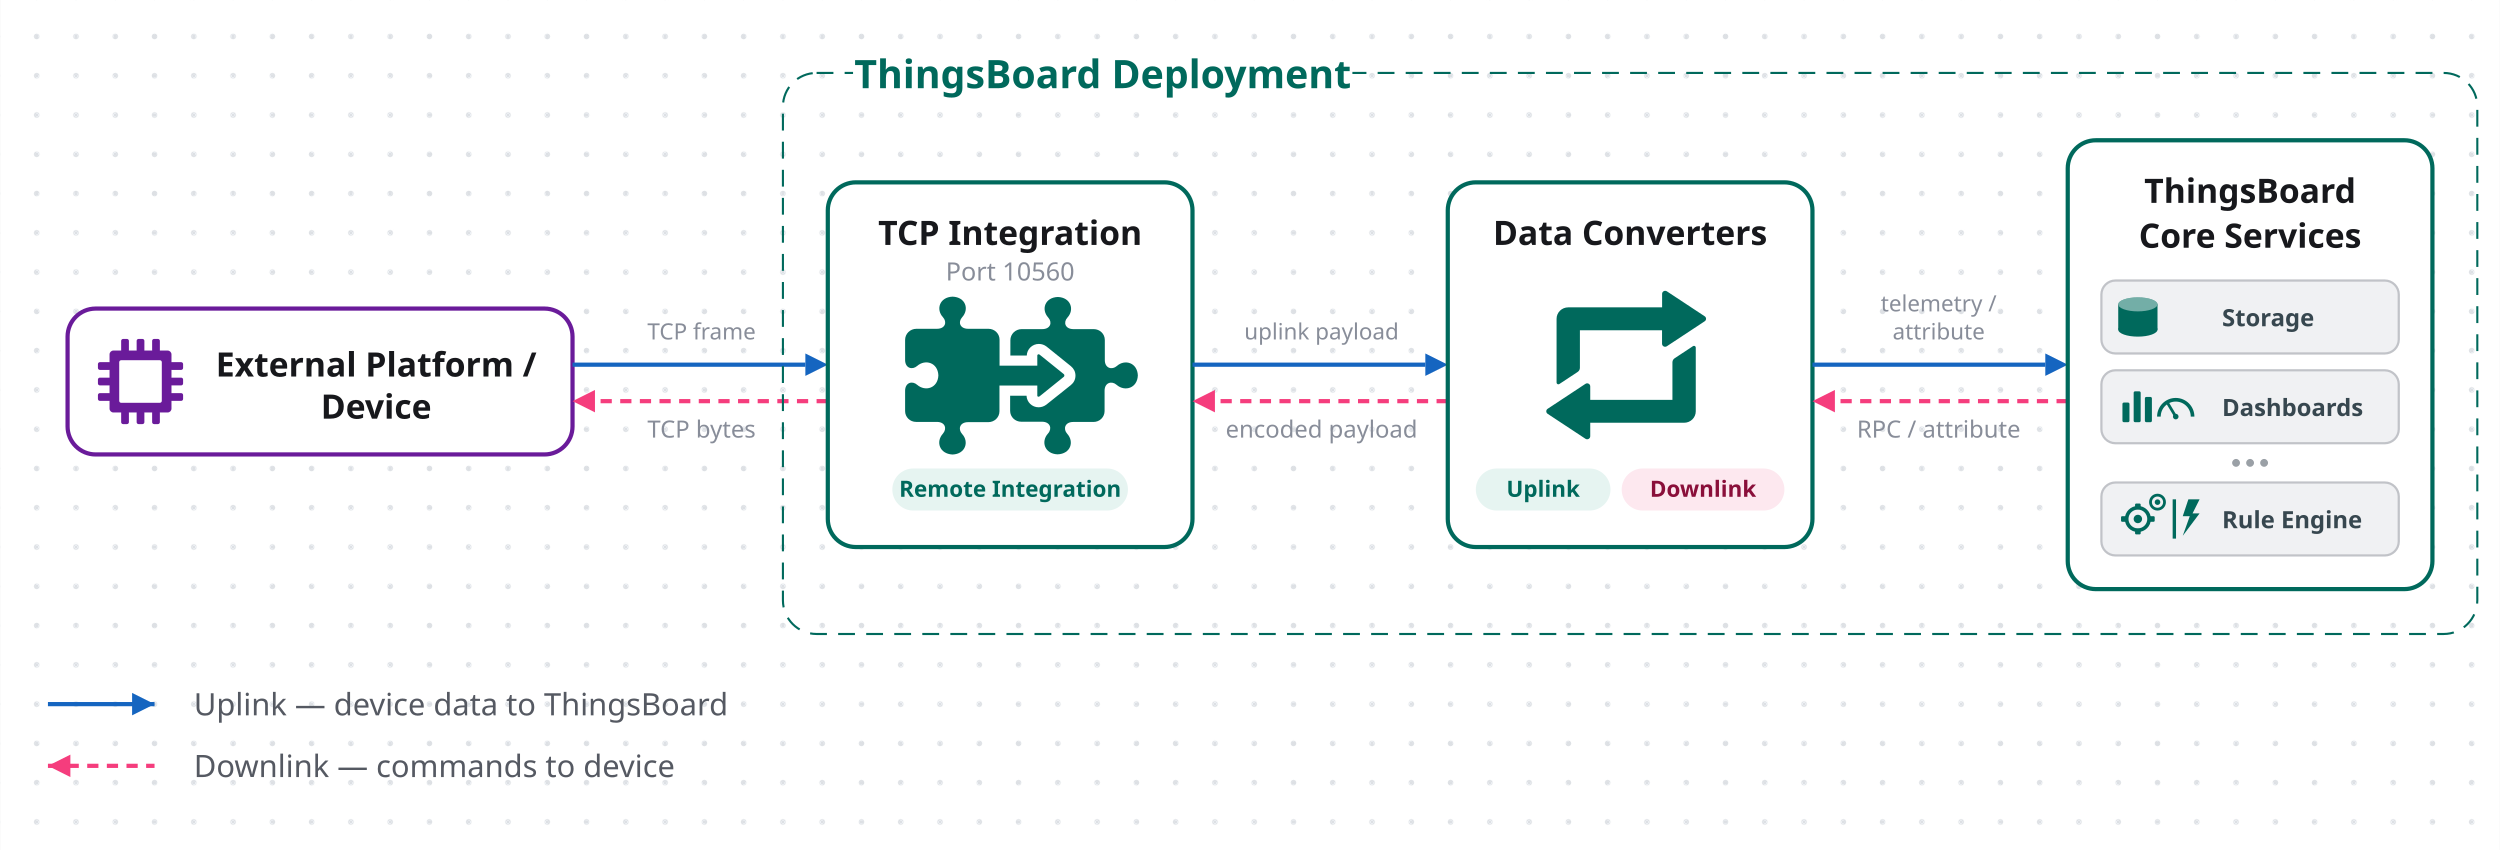
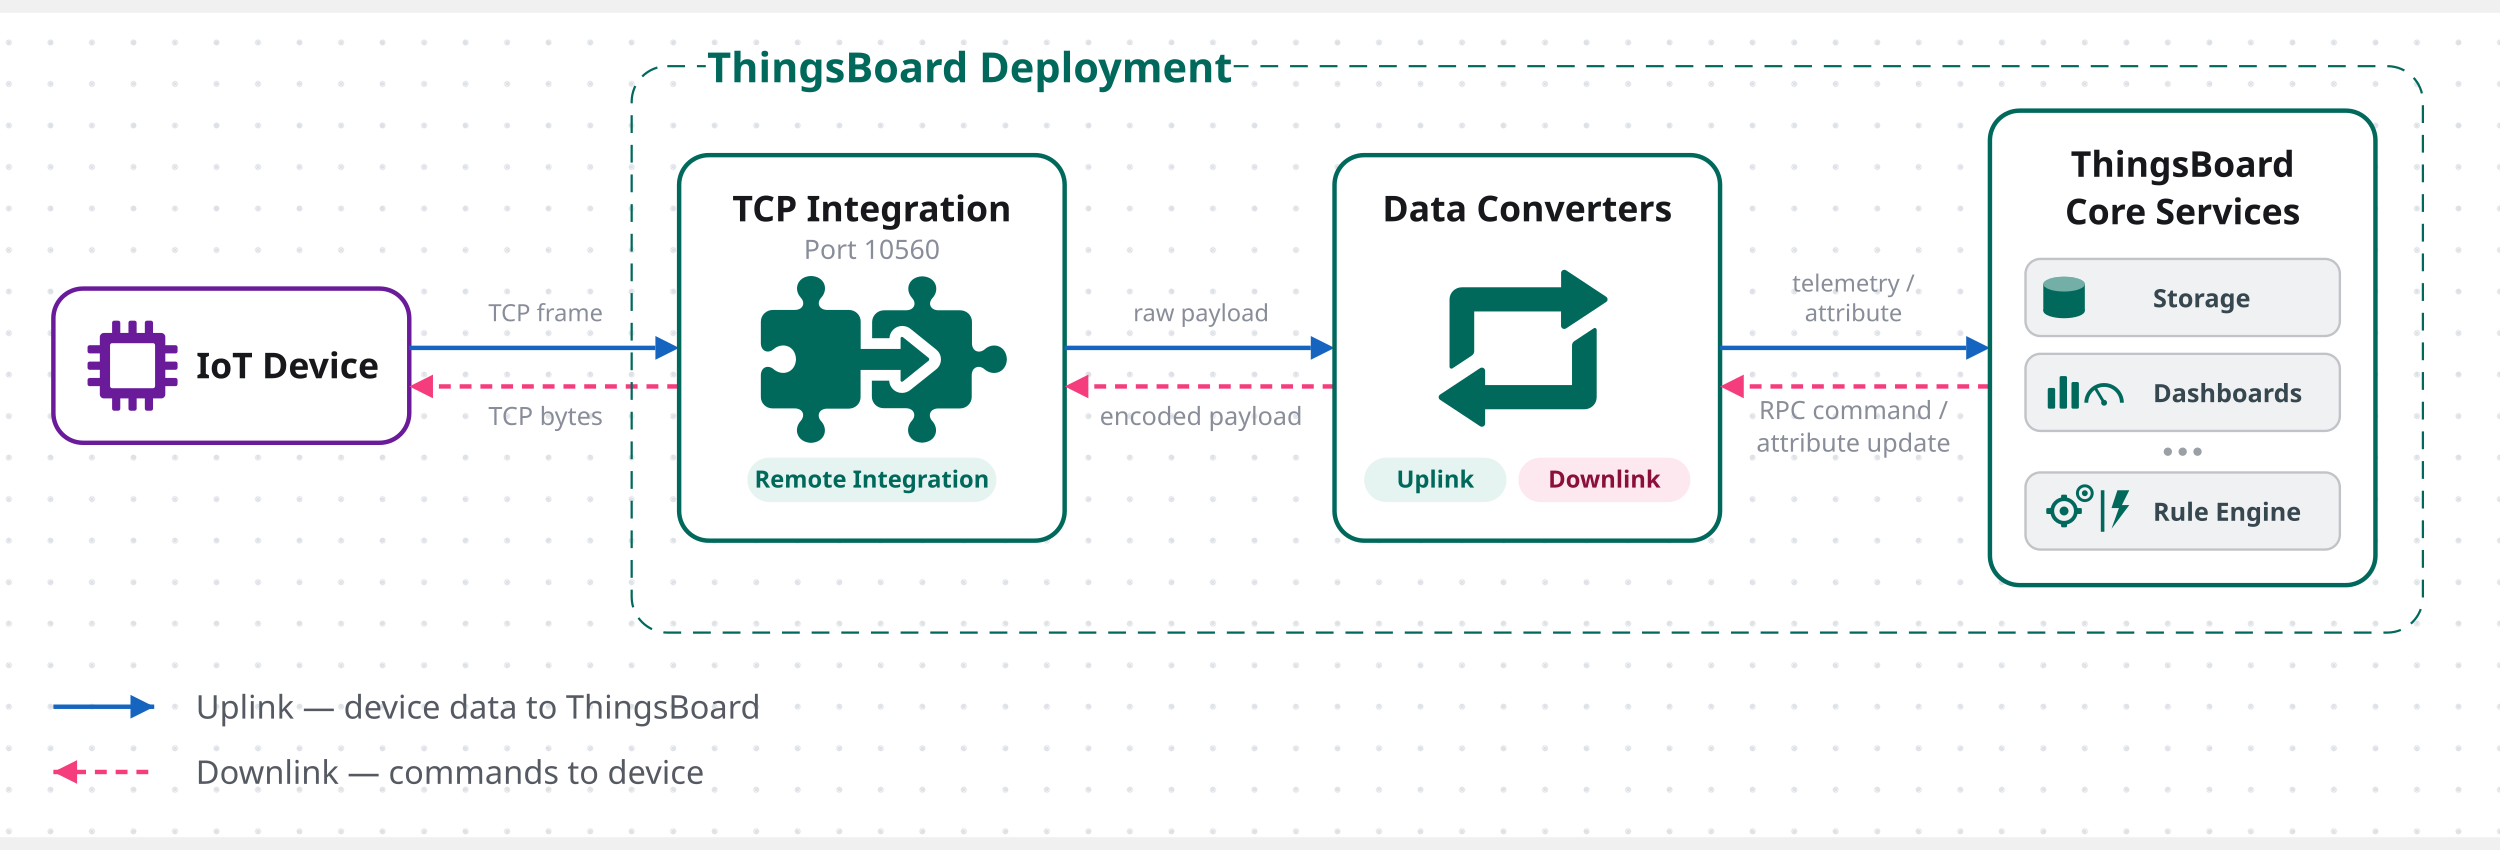
- <svg xmlns="http://www.w3.org/2000/svg" width="1400" height="476" viewBox="-48 8 891 303">
+ <svg xmlns="http://www.w3.org/2000/svg" width="1400" height="476" viewBox="18 25 843 278">
  <defs>
    <pattern id="dots" x="0" y="0" width="14" height="14" patternUnits="userSpaceOnUse">
      <circle cx="7" cy="7" r="1" fill="#dde0e4" />
    </pattern>
    <clipPath id="clip0">
-       <path fill="#fff" d="M-48 8h891v303H-48z" />
+       <path fill="#fff" d="M18 25h843v278H18z" />
    </clipPath>
  </defs>
  <g clip-path="url(#clip0)">
-     <path fill="#fff" d="M-48 8h891v303H-48z" />
-     <rect x="-48" y="8" width="891" height="303" fill="url(#dots)" />
+     <path fill="#fff" d="M18 25h843v278H18z" />
+     <rect x="18" y="25" width="843" height="278" fill="url(#dots)" />
    <g transform="translate(0,33)">
-       <rect x="-24" y="85" width="180" height="52" rx="10" fill="#fff" stroke="#6a1b9a" stroke-width="1.5" />
-       <g transform="translate(-18.7,90.3) scale(0.69)" fill="#6a1b9a">
+       <rect x="36" y="85" width="120" height="52" rx="10" fill="#fff" stroke="#6a1b9a" stroke-width="1.5" />
+       <g transform="translate(42,90.3) scale(0.69)" fill="#6a1b9a">
        <rect x="14" y="14" width="32" height="32" rx="2" fill="#6a1b9a" />
        <rect x="19" y="19" width="22" height="22" rx="1" fill="#fff" />
        <rect x="20" y="8" width="4" height="7" rx="1" />
        <rect x="28" y="8" width="4" height="7" rx="1" />
        <rect x="36" y="8" width="4" height="7" rx="1" />
        <rect x="20" y="45" width="4" height="7" rx="1" />
        <rect x="28" y="45" width="4" height="7" rx="1" />
        <rect x="36" y="45" width="4" height="7" rx="1" />
        <rect x="8" y="20" width="7" height="4" rx="1" />
        <rect x="8" y="28" width="7" height="4" rx="1" />
        <rect x="8" y="36" width="7" height="4" rx="1" />
        <rect x="45" y="20" width="7" height="4" rx="1" />
        <rect x="45" y="28" width="7" height="4" rx="1" />
        <rect x="45" y="36" width="7" height="4" rx="1" />
      </g>
-       <text x="86" y="105" text-anchor="middle" font-family="system-ui,sans-serif" font-size="12" fill="#17181c" font-weight="600" dominant-baseline="middle">External Platform /</text>
-       <text x="86" y="120" text-anchor="middle" font-family="system-ui,sans-serif" font-size="12" fill="#17181c" font-weight="600" dominant-baseline="middle">Device</text>
+       <text x="115" y="111" text-anchor="middle" font-family="system-ui,sans-serif" font-size="12" fill="#17181c" font-weight="600" dominant-baseline="middle">IoT Device</text>
      <line x1="156" y1="105" x2="239" y2="105" stroke="#1565c0" stroke-width="1.5" />
      <polygon points="239,101 247,105 239,109" fill="#1565c0" />
      <text x="202" y="96" text-anchor="middle" font-family="system-ui,sans-serif" font-size="8" fill="#888d99">TCP frame</text>
      <line x1="247" y1="118" x2="164" y2="118" stroke="#f53d7d" stroke-width="1.5" stroke-dasharray="4,3" />
      <polygon points="164,114 156,118 164,122" fill="#f53d7d" />
      <text x="202" y="131" text-anchor="middle" font-family="system-ui,sans-serif" font-size="8.5" fill="#888d99" dominant-baseline="auto">TCP bytes</text>
-       <rect x="231" y="1" width="604" height="200" rx="12" fill="none" stroke="#00695c" stroke-width="0.75" stroke-dasharray="6,4" />
-       <rect x="256" y="-6" width="178" height="14" fill="#fff" />
-       <text x="345" y="1" text-anchor="middle" font-family="system-ui,sans-serif" font-size="14" fill="#00695c" font-weight="600" dominant-baseline="central" textLength="174" lengthAdjust="spacing">ThingsBoard Deployment</text>
+       <rect x="231" y="10" width="604" height="191" rx="12" fill="none" stroke="#00695c" stroke-width="0.75" stroke-dasharray="6,4" />
+       <rect x="256" y="3" width="178" height="14" fill="#fff" />
+       <text x="345" y="10" text-anchor="middle" font-family="system-ui,sans-serif" font-size="14" fill="#00695c" font-weight="600" dominant-baseline="central" textLength="174" lengthAdjust="spacing">ThingsBoard Deployment</text>
      <rect x="247" y="40" width="130" height="130" rx="10" fill="#fff" stroke="#00695c" stroke-width="1.5" />
      <text x="312" y="53" text-anchor="middle" font-family="system-ui,sans-serif" font-size="12" fill="#17181c" font-weight="600" dominant-baseline="hanging">TCP Integration</text>
      <text x="312" y="68" text-anchor="middle" font-family="system-ui,sans-serif" font-size="9" fill="#888d99" dominant-baseline="hanging">Port 10560</text>
      <g transform="matrix(-0.16987,0,0,-0.166552,357.5201,149.5578)" fill="#00695c">
        <path d="m 465.3,145.05 h -43.5 c -17.7,0 -21.8,-14.7 -12.6,-25.3 15.2,-17.2 7.1,-43 -20.2,-44.5 -27.3,1 -35.4,27.3 -20.2,44 9.1,10.1 5.1,25.3 -12.6,25.3 h -42.5 c -12.6,0 -23.3,10.1 -23.3,23.3 v 55.1 h -1 -78.4 v -21.8 c 0,-2 -2.5,-3 -4.6,-1.5 l -51.1,42 c -1.5,1.5 -1.5,4 0,5.6 l 51.1,42 c 2,1.5 4.6,0 4.6,-2 v -21.8 h 78.2 1 v 55.6 c 0,12.6 10.1,23.3 23.3,23.3 H 356 c 17.7,0 21.8,14.7 12.6,24.8 -15.2,17.2 -7.1,43 20.2,44 27.3,-1 35.4,-27.3 20.2,-44 -9.1,-10.1 -5.1,-24.8 12.6,-24.8 h 43 c 13.2,0 23.8,-10.6 23.8,-23.8 v -43.6 c -0.5,-17.2 -15.2,-21.2 -25.3,-12.1 -17.2,15.2 -43.5,7.1 -44.5,-20.2 1,-27.3 27.3,-35.4 44.5,-20.2 10.1,9.1 24.8,5.1 25.3,-12.1 v -44 c 0.1,-12.7 -10,-23.3 -23.1,-23.3 z" />
        <path d="m 244.7,145.45 h -43.5 c -17.7,0 -21.8,-15.2 -12.6,-25.3 15.2,-17.2 7.1,-43.5 -20.2,-44.5 -27.3,1 -35.4,26.8 -20.2,44 9.1,10.1 5.1,25.3 -12.6,25.3 H 93.1 c -13.2,0 -23.3,10.6 -23.3,23.3 v 43.5 c 0,17.7 -15.2,21.8 -25.3,12.6 -17.2,-15.2 -43.5,-7.1 -44.5,20.2 1,27.3 27.3,35.4 44,20.2 10.1,-9.1 25.3,-5.1 25.3,12.6 v 43 c 0,13.2 10.6,23.3 23.3,23.3 h 42.5 c 17.7,0 21.8,14.7 12.6,24.8 -15.2,16.7 -7.1,43 20.2,44 27.3,-1 35.4,-26.8 20.2,-44 -9.1,-10.1 -5.1,-24.8 12.6,-24.8 h 43 c 13.2,0 23.8,-10.6 23.8,-23.8 v -32.7 h -34.4 c -0.5,13.7 -11.7,24.8 -25.3,24.8 -6.1,0 -11.6,-2 -16.2,-5.6 l -51.1,-42 c -6.1,-5.1 -9.6,-12.1 -9.6,-20.2 0,-8.1 3.5,-15.2 9.6,-20.2 l 51.6,-42 c 4.6,-3.5 10.1,-5.6 16.2,-5.6 13.7,0 24.8,11.1 25.3,24.8 H 268 v -32.4 c 0,-13.2 -10.6,-23.3 -23.3,-23.3 z" />
      </g>
      <rect x="270" y="142" width="84" height="15" rx="7.5" fill="#e6f4f1" />
      <text x="312" y="149" text-anchor="middle" font-family="system-ui,sans-serif" font-size="8" fill="#00695c" font-weight="700" dominant-baseline="central">Remote Integration</text>
      <line x1="377" y1="105" x2="460" y2="105" stroke="#1565c0" stroke-width="1.5" />
      <polygon points="460,101 468,105 460,109" fill="#1565c0" />
-       <text x="423" y="96" text-anchor="middle" font-family="system-ui,sans-serif" font-size="8" fill="#888d99">uplink payload</text>
+       <text x="423" y="96" text-anchor="middle" font-family="system-ui,sans-serif" font-size="8" fill="#888d99">raw payload</text>
      <line x1="468" y1="118" x2="385" y2="118" stroke="#f53d7d" stroke-width="1.5" stroke-dasharray="4,3" />
      <polygon points="385,114 377,118 385,122" fill="#f53d7d" />
      <text x="423" y="131" text-anchor="middle" font-family="system-ui,sans-serif" font-size="8.5" fill="#888d99" dominant-baseline="auto">encoded payload</text>
      <rect x="468" y="40" width="130" height="130" rx="10" fill="#fff" stroke="#00695c" stroke-width="1.5" />
      <text x="533" y="53" text-anchor="middle" font-family="system-ui,sans-serif" font-size="12" fill="#17181c" font-weight="600" dominant-baseline="hanging">Data Converters</text>
      <g transform="matrix(0.217828,0,0,0.213574,478.2844,73.1842)" fill="#00695c">
        <path d="m 373.23,68.177 -61.8,-41.6 c -3.4,-2.3 -7.9,0.1 -7.9,4.2 v 22.5 h -153.6 c -10.6,0 -19.1,8.6 -19.1,19.1 v 106.5 c 0,2.3 2.6,3.7 4.5,2.4 l 30,-20.2 c 2.3,-1.5 3.7,-4.1 3.7,-6.9 v -62.7 h 134.4 v 22.5 c 0,4.1 4.5,6.5 7.9,4.2 l 61.8,-41.6 c 3.1,-2 3.1,-6.4 0.1,-8.4 z" />
        <path d="m 354.13,117.98 -30,20.2 c -2.3,1.5 -3.7,4.1 -3.7,6.9 v 62.6 h -134.5 v -22.5 c 0,-4.1 -4.5,-6.5 -7.9,-4.2 l -61.8,41.6 c -3,2 -3,6.4 0,8.4 l 61.8,41.6 c 3.4,2.3 7.9,-0.1 7.9,-4.2 v -22.5 h 153.5 c 10.6,0.1 19.2,-8.5 19.2,-19.1 v -106.4 c 0,-2.3 -2.6,-3.7 -4.5,-2.4 z" />
      </g>
      <rect x="478" y="142" width="48" height="15" rx="7.5" fill="#e6f4f1" />
      <text x="502" y="149" text-anchor="middle" font-family="system-ui,sans-serif" font-size="8" fill="#00695c" font-weight="700" dominant-baseline="central">Uplink</text>
      <rect x="530" y="142" width="58" height="15" rx="7.5" fill="#fde8ef" />
      <text x="559" y="149" text-anchor="middle" font-family="system-ui,sans-serif" font-size="8" fill="#8a0f3a" font-weight="700" dominant-baseline="central">Downlink</text>
      <line x1="598" y1="105" x2="681" y2="105" stroke="#1565c0" stroke-width="1.5" />
      <polygon points="681,101 689,105 681,109" fill="#1565c0" />
      <text x="643" y="86" text-anchor="middle" font-family="system-ui,sans-serif" font-size="8" fill="#888d99">telemetry /</text>
      <text x="643" y="96" text-anchor="middle" font-family="system-ui,sans-serif" font-size="8" fill="#888d99">attribute</text>
      <line x1="689" y1="118" x2="606" y2="118" stroke="#f53d7d" stroke-width="1.5" stroke-dasharray="4,3" />
      <polygon points="606,114 598,118 606,122" fill="#f53d7d" />
-       <text x="643" y="131" text-anchor="middle" font-family="system-ui,sans-serif" font-size="8.5" fill="#888d99" dominant-baseline="auto">RPC / attribute</text>
+       <text x="643" y="129" text-anchor="middle" font-family="system-ui,sans-serif" font-size="8.5" fill="#888d99" dominant-baseline="auto">RPC command /</text>
+       <text x="643" y="140" text-anchor="middle" font-family="system-ui,sans-serif" font-size="8.5" fill="#888d99" dominant-baseline="auto">attribute update</text>
      <rect x="689" y="25" width="130" height="160" rx="10" fill="#fff" stroke="#00695c" stroke-width="1.5" />
      <text x="754" y="38" text-anchor="middle" font-family="system-ui,sans-serif" font-size="12" fill="#17181c" font-weight="600" dominant-baseline="hanging">ThingsBoard</text>
      <text x="754" y="54" text-anchor="middle" font-family="system-ui,sans-serif" font-size="12" fill="#17181c" font-weight="600" dominant-baseline="hanging">Core Services</text>
      <g transform="translate(0,25)">
        <rect x="701" y="50" width="106" height="26" rx="5" fill="#f0f1f3" stroke="#c1c3c8" stroke-width=".8" />
        <g fill="#00695c" transform="translate(45,-6.5)">
          <ellipse cx="669" cy="65" rx="7" ry="2.5" fill="#00695c" />
          <rect x="662" y="65" width="14" height="9" fill="#00695c" />
          <ellipse cx="669" cy="74" rx="7" ry="2.5" fill="#00695c" />
          <ellipse cx="669" cy="65" rx="7" ry="2.5" fill="#e6f4f1" opacity=".5" />
        </g>
        <text x="744" y="63" text-anchor="start" font-family="system-ui,sans-serif" font-size="8.5" fill="#37474f" font-weight="600" dominant-baseline="central">Storage</text>
        <rect x="701" y="82" width="106" height="26" rx="5" fill="#f0f1f3" stroke="#c1c3c8" stroke-width=".8" />
        <g fill="#00695c" transform="translate(47.5,-5.5)">
          <rect x="661" y="99" width="2.5" height="7" rx=".5" />
          <rect x="665" y="95" width="2.5" height="11" rx=".5" />
          <rect x="669" y="97" width="2.5" height="9" rx=".5" />
          <path d="M674,104 a6,6 0 0,1 12,0" fill="none" stroke="#00695c" stroke-width="1.3" />
          <line x1="680" y1="104" x2="677" y2="99" stroke="#00695c" stroke-width="1" stroke-linecap="round" />
          <circle cx="680" cy="104" r="1" fill="#00695c" />
        </g>
        <text x="744" y="95" text-anchor="start" font-family="system-ui,sans-serif" font-size="8.5" fill="#37474f" font-weight="600" dominant-baseline="central">Dashboards</text>
        <circle cx="749" cy="115" r="1.4" fill="#9aa0a6" />
        <circle cx="754" cy="115" r="1.4" fill="#9aa0a6" />
        <circle cx="759" cy="115" r="1.4" fill="#9aa0a6" />
        <rect x="701" y="122" width="106" height="26" rx="5" fill="#f0f1f3" stroke="#c1c3c8" stroke-width=".8" />
        <g fill="#00695c" transform="translate(49,0)">
          <circle cx="665" cy="135" r="4" fill="none" stroke="#00695c" stroke-width="1.3" />
          <circle cx="665" cy="135" r="1.5" fill="#00695c" />
          <rect x="664" y="129.5" width="2" height="2" rx=".4" />
          <rect x="664" y="138.5" width="2" height="2" rx=".4" />
          <rect x="659" y="134" width="2" height="2" rx=".4" />
          <rect x="669" y="134" width="2" height="2" rx=".4" />
          <circle cx="672" cy="129" r="2.5" fill="none" stroke="#00695c" stroke-width="1" />
          <circle cx="672" cy="129" r="1" fill="#00695c" />
          <line x1="678" y1="128" x2="678" y2="142" stroke="#00695c" stroke-width="1.2" />
          <polygon points="683,128 681,134 683.5,134 681,141 687,133 684.5,133 687,128" fill="#00695c" />
        </g>
        <text x="744" y="135" text-anchor="start" font-family="system-ui,sans-serif" font-size="8.5" fill="#37474f" font-weight="600" dominant-baseline="central">Rule Engine</text>
      </g>
-       <line x1="-31" y1="226" x2="7" y2="226" stroke="#1565c0" stroke-width="1.5" />
-       <polygon points="-1,222 7,226 -1,230" fill="#1565c0" />
-       <text x="21" y="230" font-family="system-ui,sans-serif" font-size="11" fill="#555962">Uplink — device data to ThingsBoard</text>
-       <line x1="-31" y1="248" x2="7" y2="248" stroke="#f53d7d" stroke-width="1.5" stroke-dasharray="4,3" />
-       <polygon points="-23,244 -31,248 -23,252" fill="#f53d7d" />
-       <text x="21" y="252" font-family="system-ui,sans-serif" font-size="11" fill="#555962">Downlink — commands to device</text>
+       <line x1="36" y1="226" x2="70" y2="226" stroke="#1565c0" stroke-width="1.5" />
+       <polygon points="62,222 70,226 62,230" fill="#1565c0" />
+       <text x="84" y="230" font-family="system-ui,sans-serif" font-size="11" fill="#555962">Uplink — device data to ThingsBoard</text>
+       <line x1="36" y1="248" x2="70" y2="248" stroke="#f53d7d" stroke-width="1.5" stroke-dasharray="4,3" />
+       <polygon points="44,244 36,248 44,252" fill="#f53d7d" />
+       <text x="84" y="252" font-family="system-ui,sans-serif" font-size="11" fill="#555962">Downlink — commands to device</text>
    </g>
  </g>
</svg>
